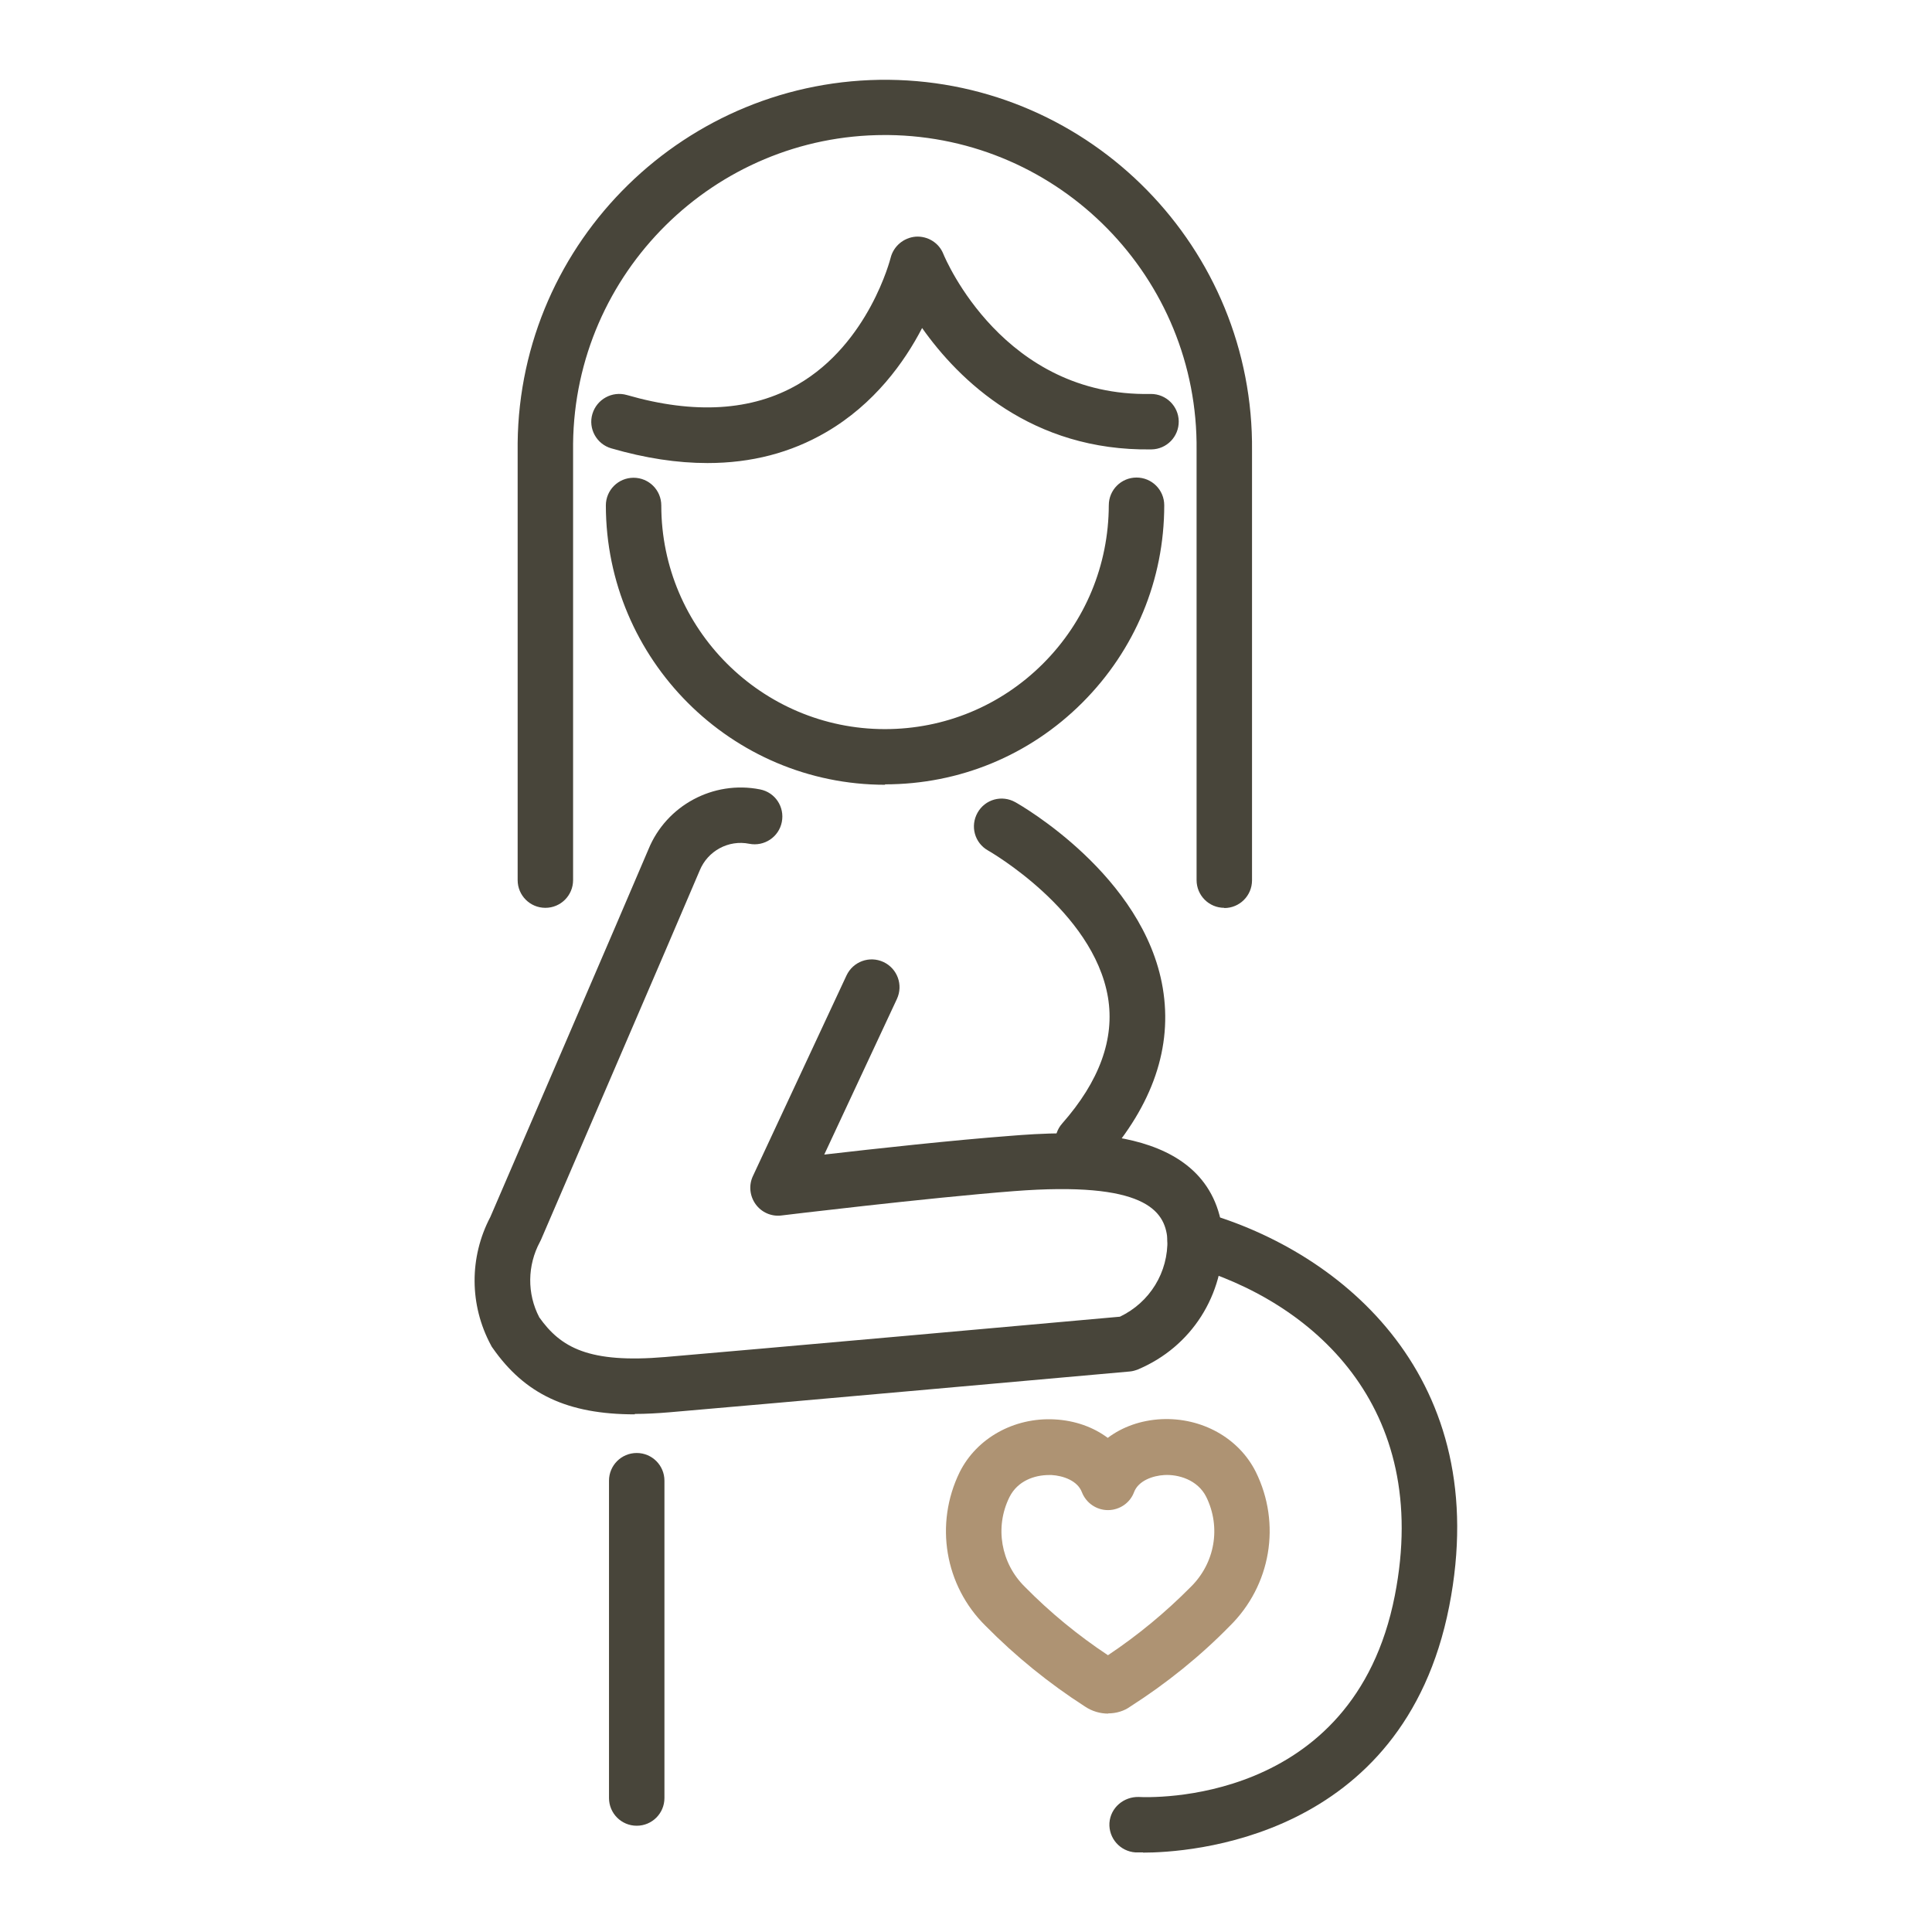
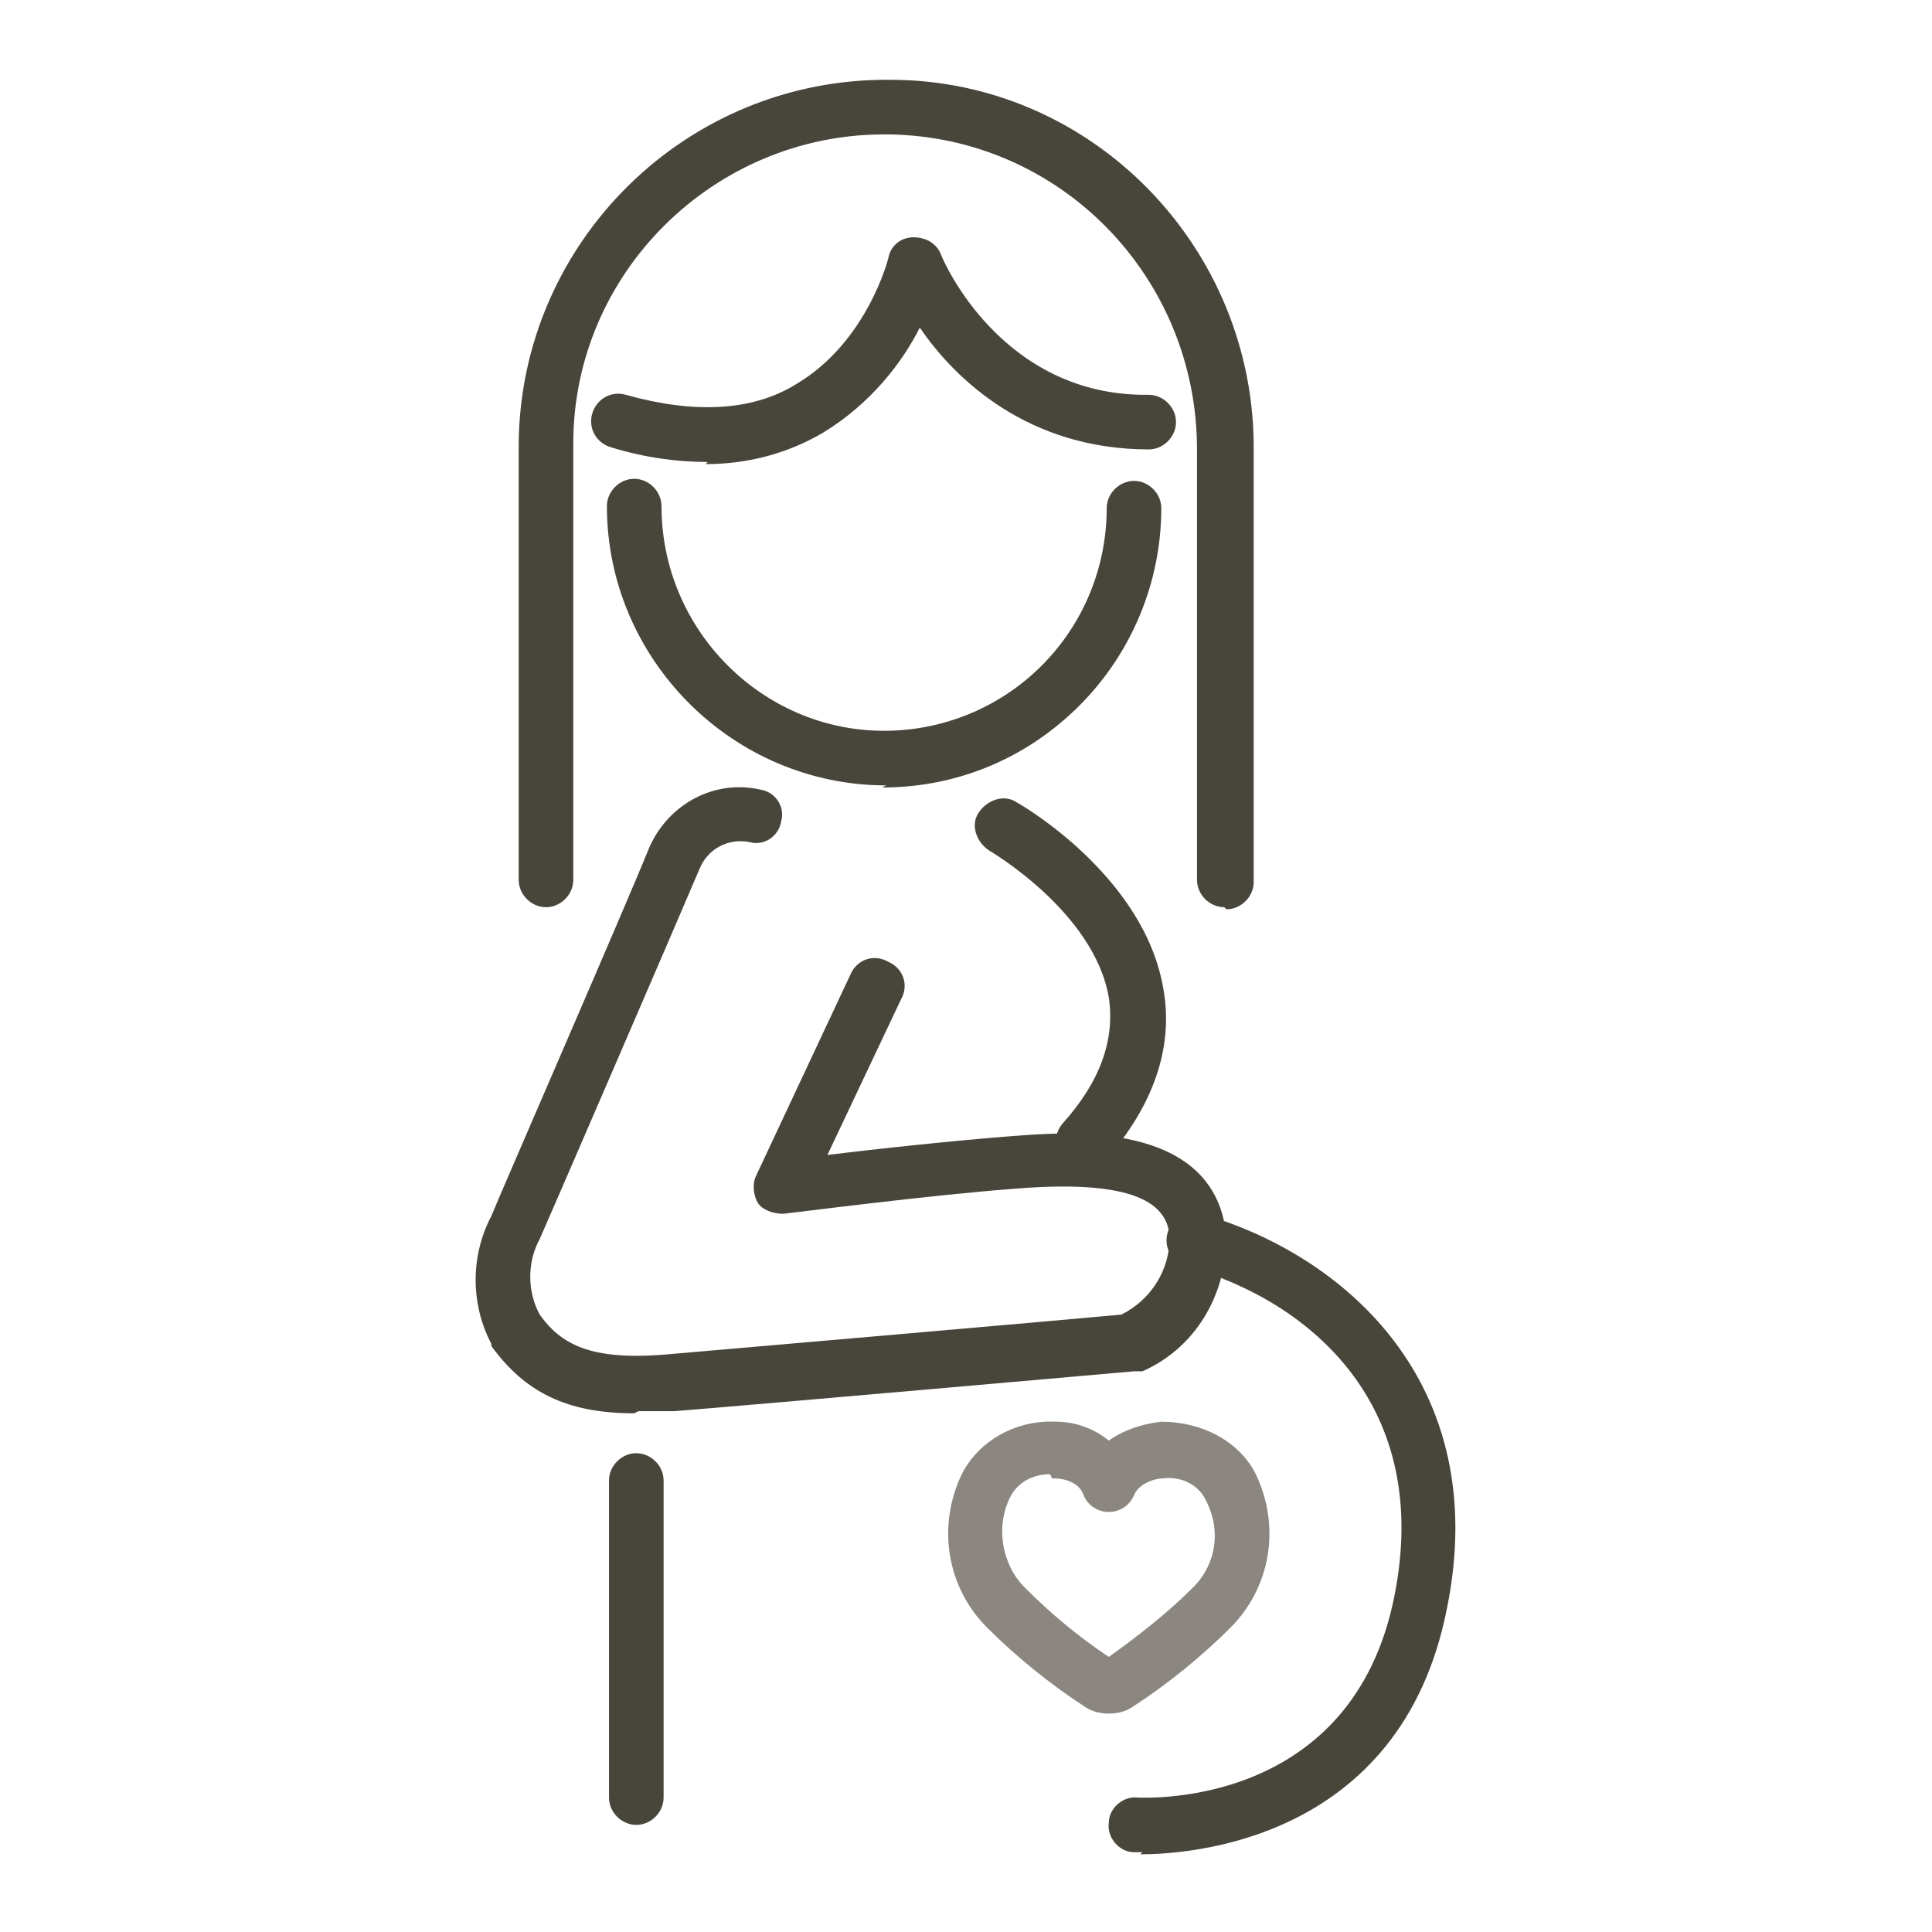
- <svg xmlns="http://www.w3.org/2000/svg" id="_レイヤー_1" viewBox="0 0 92 92">
+ <svg xmlns="http://www.w3.org/2000/svg" id="_レイヤー_1" data-name=" レイヤー 1" version="1.1" viewBox="0 0 92 92">
  <defs>
-     <style>.cls-1{fill:#48453a;}.cls-1,.cls-2{stroke-width:0px;}.cls-2{fill:#ae9373;}</style>
+     <style>
+       .cls-1 {
+         fill: #8b8780;
+       }
+ 
+       .cls-1, .cls-2 {
+         stroke-width: 0px;
+       }
+ 
+       .cls-2 {
+         fill: #48453a;
+       }
+     </style>
  </defs>
-   <path class="cls-1" d="m33.69,22.05c-1.44,0-2.96-.23-4.58-.7-.7-.2-1.11-.94-.9-1.64s.94-1.1,1.64-.9c3.22.93,5.96.76,8.14-.5,3.39-1.96,4.41-5.99,4.42-6.03.14-.56.62-.96,1.19-1.01.57-.04,1.11.29,1.32.82.11.27,2.88,6.81,9.87,6.67h.02c.72,0,1.31.58,1.32,1.3.01.73-.57,1.33-1.3,1.34-5.71.09-9.17-3.3-10.92-5.78-.84,1.62-2.27,3.62-4.57,4.96-1.68.98-3.56,1.47-5.65,1.47Z" />
-   <path class="cls-1" d="m42.15,37.37h0c-7.33,0-13.29-5.97-13.3-13.3,0-.73.59-1.32,1.32-1.32h0c.73,0,1.32.59,1.32,1.32,0,5.87,4.78,10.65,10.65,10.65h0c2.84,0,5.52-1.11,7.53-3.12,2.01-2.01,3.12-4.69,3.13-7.54,0-.73.59-1.32,1.32-1.32h0c.73,0,1.32.59,1.32,1.32,0,3.55-1.39,6.89-3.9,9.4-2.51,2.51-5.85,3.89-9.4,3.89Z" />
-   <path class="cls-1" d="m58.3,43.23c-.73,0-1.32-.59-1.32-1.32v-20.47c.09-8.2-6.5-14.92-14.69-15.01-.05,0-.11,0-.16,0-8.11,0-14.75,6.56-14.84,14.69v20.79c0,.73-.59,1.32-1.32,1.32s-1.32-.59-1.32-1.32v-20.81c.1-9.64,8.04-17.39,17.67-17.3,9.64.1,17.4,8.03,17.3,17.67v20.45c0,.73-.59,1.32-1.32,1.32Z" />
-   <path class="cls-1" d="m30.23,67.35c-3.22,0-5.24-.97-6.77-3.16-.03-.04-.06-.08-.08-.13-1.03-1.91-1.04-4.19-.03-6.11.41-.95,6.46-14.98,7.53-17.51.85-2.08,3.08-3.29,5.31-2.85.72.14,1.18.83,1.04,1.55-.14.72-.84,1.18-1.55,1.04-.99-.2-1.98.34-2.36,1.27-1.11,2.63-7.5,17.44-7.56,17.59-.02.03-.03.07-.05.1-.6,1.12-.62,2.46-.03,3.59,1.02,1.44,2.36,2.2,6,1.89,3.53-.3,19.58-1.73,21.65-1.92,1.42-.68,2.31-2.11,2.26-3.71-.12-1.35-1.09-2.75-7.3-2.27-4.13.32-11.01,1.15-11.08,1.16-.48.06-.95-.15-1.23-.54-.28-.39-.33-.9-.13-1.33l4.46-9.56c.31-.66,1.09-.95,1.76-.64.66.31.95,1.09.64,1.76l-3.46,7.41c2.42-.28,6.18-.69,8.84-.89,2.64-.21,9.66-.75,10.15,4.75.08,2.83-1.51,5.3-4.05,6.37-.13.05-.26.09-.4.1,0,0-18.11,1.62-21.89,1.94-.59.05-1.15.08-1.67.08Z" />
-   <path class="cls-1" d="m51.57,55.69c-.31,0-.62-.11-.87-.33-.55-.48-.6-1.32-.12-1.86,1.78-2.02,2.51-4.04,2.18-6.01-.7-4.13-5.66-6.96-5.71-6.99-.64-.36-.86-1.16-.5-1.8.36-.64,1.16-.86,1.8-.5.25.14,6.12,3.49,7.02,8.85.47,2.8-.47,5.56-2.8,8.2-.26.3-.63.45-.99.45Z" />
-   <path class="cls-1" d="m30.32,86.94c-.73,0-1.32-.59-1.32-1.32v-15.11c0-.73.59-1.32,1.32-1.32s1.32.59,1.32,1.32v15.11c0,.73-.59,1.32-1.32,1.32Z" />
-   <path class="cls-1" d="m54.43,88.21c-.22,0-.35,0-.36,0-.73-.05-1.28-.67-1.24-1.4.05-.73.68-1.26,1.4-1.24.41.02,10.22.47,12.19-9.59,1.77-9.03-3.94-14.04-9.87-15.72-.7-.2-1.11-.93-.91-1.63.2-.7.93-1.11,1.63-.91,6.74,1.91,13.86,7.97,11.74,18.77-2.19,11.16-12.5,11.73-14.58,11.73Z" />
-   <path class="cls-2" d="m52.77,81.6c-.38,0-.77-.11-1.11-.34-1.71-1.1-3.3-2.39-4.73-3.84-1.94-1.91-2.44-4.85-1.23-7.32.81-1.62,2.59-2.61,4.51-2.51.98.05,1.86.37,2.54.88.69-.52,1.57-.84,2.55-.89,1.92-.09,3.69.89,4.5,2.51,1.22,2.47.72,5.41-1.24,7.34-1.41,1.44-3.01,2.73-4.73,3.83-.3.22-.68.33-1.06.33Zm.39-2.52h0,0Zm-.76-.03s-.03.02-.05.03c.02-.01.03-.02.05-.03Zm-2.45-8.81c-.68,0-1.49.27-1.88,1.05-.71,1.43-.41,3.15.73,4.27,1.21,1.23,2.54,2.32,3.96,3.26,1.44-.96,2.75-2.05,3.94-3.25,1.16-1.14,1.45-2.85.74-4.29-.41-.82-1.34-1.08-2-1.04-.53.03-1.23.26-1.44.82-.19.51-.69.85-1.24.85h0c-.55,0-1.04-.34-1.24-.85-.21-.56-.91-.79-1.44-.82-.04,0-.08,0-.13,0Z" />
+   <path class="cls-2" d="M33.7,22c-1.4,0-3-.2-4.6-.7-.7-.2-1.1-.9-.9-1.6s.9-1.1,1.6-.9c3.2.9,6,.8,8.1-.5,3.4-2,4.4-6,4.4-6,.1-.6.6-1,1.2-1,.6,0,1.1.3,1.3.8.1.3,2.9,6.8,9.9,6.7h0c.7,0,1.3.6,1.3,1.3,0,.7-.6,1.3-1.3,1.3-5.7,0-9.2-3.3-10.9-5.8-.8,1.6-2.3,3.6-4.6,5-1.7,1-3.6,1.5-5.6,1.5Z" />
+   <path class="cls-2" d="M42.2,37.4h0c-7.3,0-13.3-6-13.3-13.3,0-.7.6-1.3,1.3-1.3h0c.7,0,1.3.6,1.3,1.3,0,5.9,4.8,10.7,10.6,10.7h0c2.8,0,5.5-1.1,7.5-3.1,2-2,3.1-4.7,3.1-7.5,0-.7.6-1.3,1.3-1.3h0c.7,0,1.3.6,1.3,1.3,0,3.5-1.4,6.9-3.9,9.4-2.5,2.5-5.8,3.9-9.4,3.9h0Z" />
+   <path class="cls-2" d="M58.3,43.2c-.7,0-1.3-.6-1.3-1.3v-20.5c0-8.2-6.5-14.9-14.7-15h-.2c-8.1,0-14.8,6.6-14.8,14.7v20.8c0,.7-.6,1.3-1.3,1.3s-1.3-.6-1.3-1.3v-20.8c.1-9.6,8-17.4,17.7-17.3,9.6,0,17.4,8,17.3,17.7v20.5c0,.7-.6,1.3-1.3,1.3h0Z" />
+   <path class="cls-2" d="M30.2,67.3c-3.2,0-5.2-1-6.8-3.2,0,0,0,0,0-.1-1-1.9-1-4.2,0-6.1.4-1,6.5-15,7.5-17.5.9-2.1,3.1-3.3,5.3-2.8.7.1,1.2.8,1,1.5-.1.7-.8,1.2-1.5,1-1-.2-2,.3-2.4,1.3-1.1,2.6-7.5,17.4-7.6,17.6,0,0,0,0,0,0-.6,1.1-.6,2.5,0,3.6,1,1.4,2.4,2.2,6,1.9,3.5-.3,19.6-1.7,21.7-1.9,1.4-.7,2.3-2.1,2.3-3.7-.1-1.3-1.1-2.8-7.3-2.3-4.1.3-11,1.2-11.1,1.2-.5,0-1-.2-1.2-.5s-.3-.9-.1-1.3l4.5-9.6c.3-.7,1.1-1,1.8-.6.7.3,1,1.1.6,1.8l-3.5,7.4c2.4-.3,6.2-.7,8.8-.9,2.6-.2,9.7-.8,10.2,4.8,0,2.8-1.5,5.3-4,6.4-.1,0-.3,0-.4,0,0,0-18.1,1.6-21.9,1.9-.6,0-1.1,0-1.7,0h0Z" />
+   <path class="cls-2" d="M51.6,55.7c-.3,0-.6-.1-.9-.3-.5-.5-.6-1.3-.1-1.9,1.8-2,2.5-4,2.2-6-.7-4.1-5.7-7-5.7-7-.6-.4-.9-1.2-.5-1.8s1.2-.9,1.8-.5c.2.1,6.1,3.5,7,8.9.5,2.8-.5,5.6-2.8,8.2-.3.3-.6.5-1,.5h0Z" />
+   <path class="cls-2" d="M30.3,86.9c-.7,0-1.3-.6-1.3-1.3v-15.1c0-.7.6-1.3,1.3-1.3s1.3.6,1.3,1.3v15.1c0,.7-.6,1.3-1.3,1.3Z" />
+   <path class="cls-2" d="M54.4,88.2h-.4c-.7,0-1.3-.7-1.2-1.4,0-.7.7-1.3,1.4-1.2.4,0,10.2.5,12.2-9.6,1.8-9-3.9-14-9.9-15.7-.7-.2-1.1-.9-.9-1.6s.9-1.1,1.6-.9c6.7,1.9,13.9,8,11.7,18.8-2.2,11.2-12.5,11.7-14.6,11.7h0Z" />
+   <path class="cls-1" d="M52.8,81.6c-.4,0-.8-.1-1.1-.3-1.7-1.1-3.3-2.4-4.7-3.8-1.9-1.9-2.4-4.8-1.2-7.3.8-1.6,2.6-2.6,4.5-2.5,1,0,1.9.4,2.5.9.7-.5,1.6-.8,2.5-.9,1.9,0,3.7.9,4.5,2.5,1.2,2.5.7,5.4-1.2,7.3-1.4,1.4-3,2.7-4.7,3.8-.3.2-.7.3-1.1.3h0ZM53.2,79.1h0ZM52.4,79.1s0,0,0,0c0,0,0,0,0,0ZM50,70.2c-.7,0-1.5.3-1.9,1.1-.7,1.4-.4,3.2.7,4.3,1.2,1.2,2.5,2.3,4,3.3,1.4-1,2.8-2.1,3.9-3.2,1.2-1.1,1.5-2.8.7-4.3-.4-.8-1.3-1.1-2-1-.5,0-1.2.3-1.4.8-.2.5-.7.8-1.2.8h0c-.5,0-1-.3-1.2-.8-.2-.6-.9-.8-1.4-.8h-.1Z" />
</svg>
